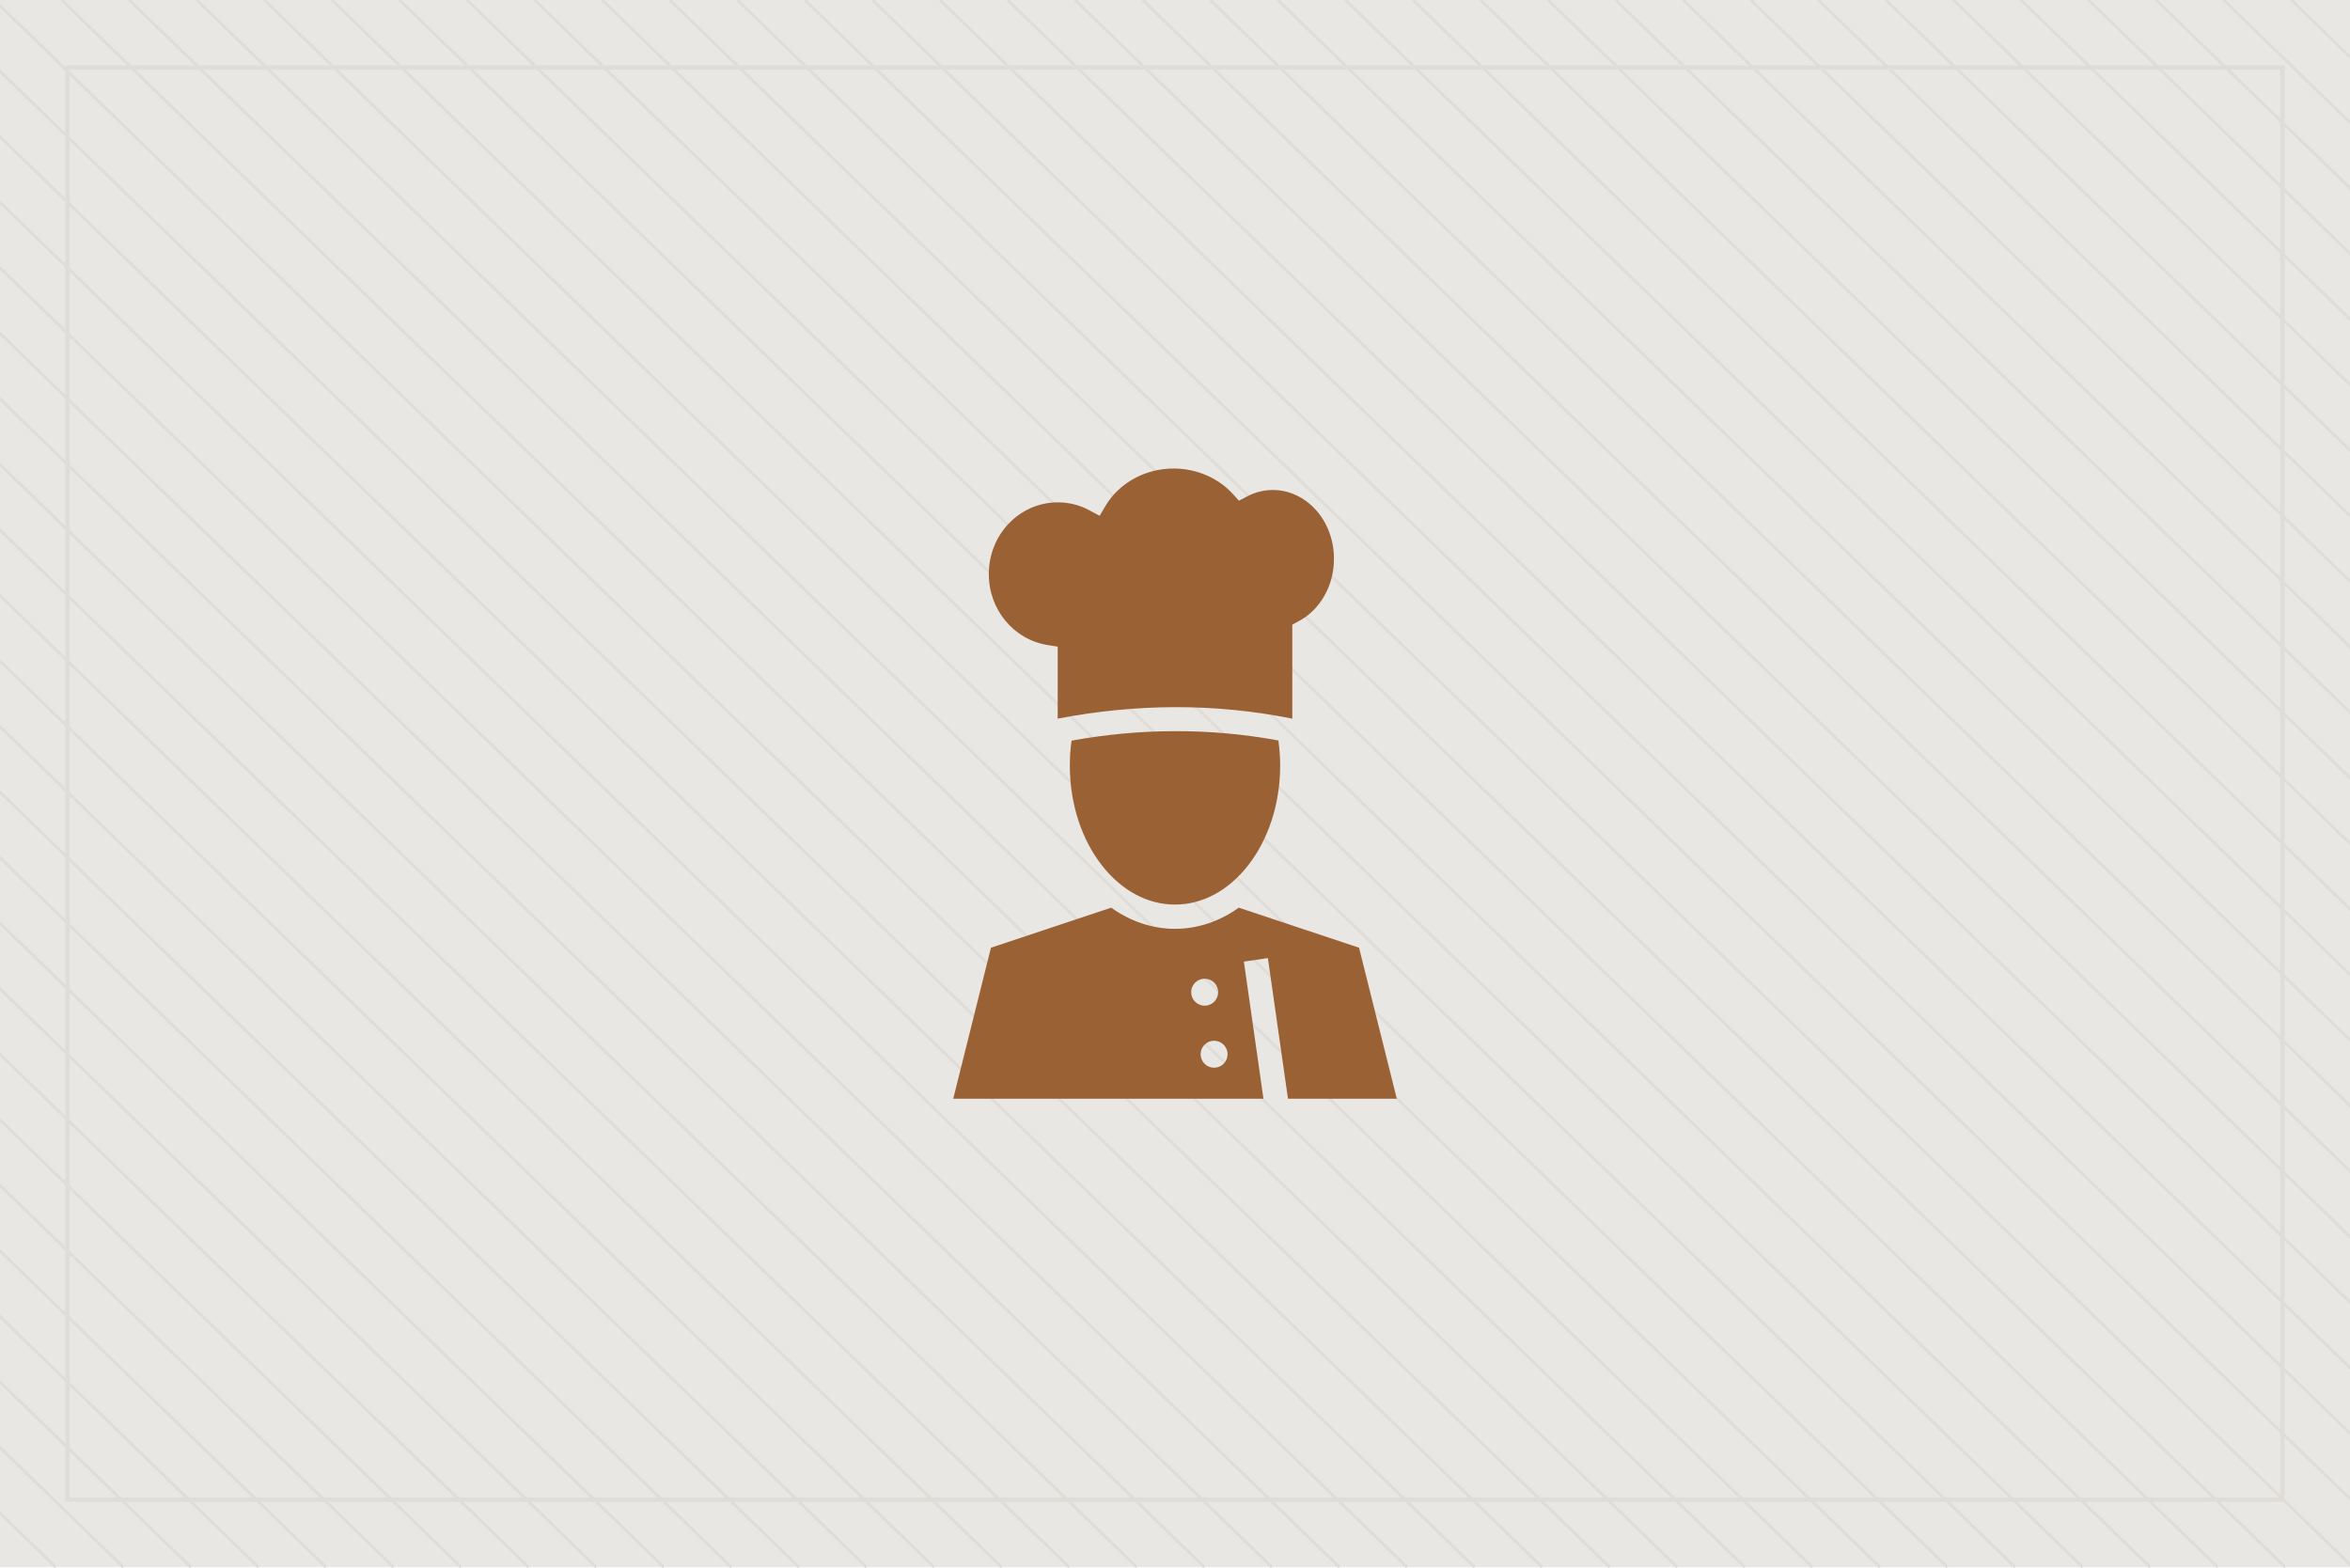
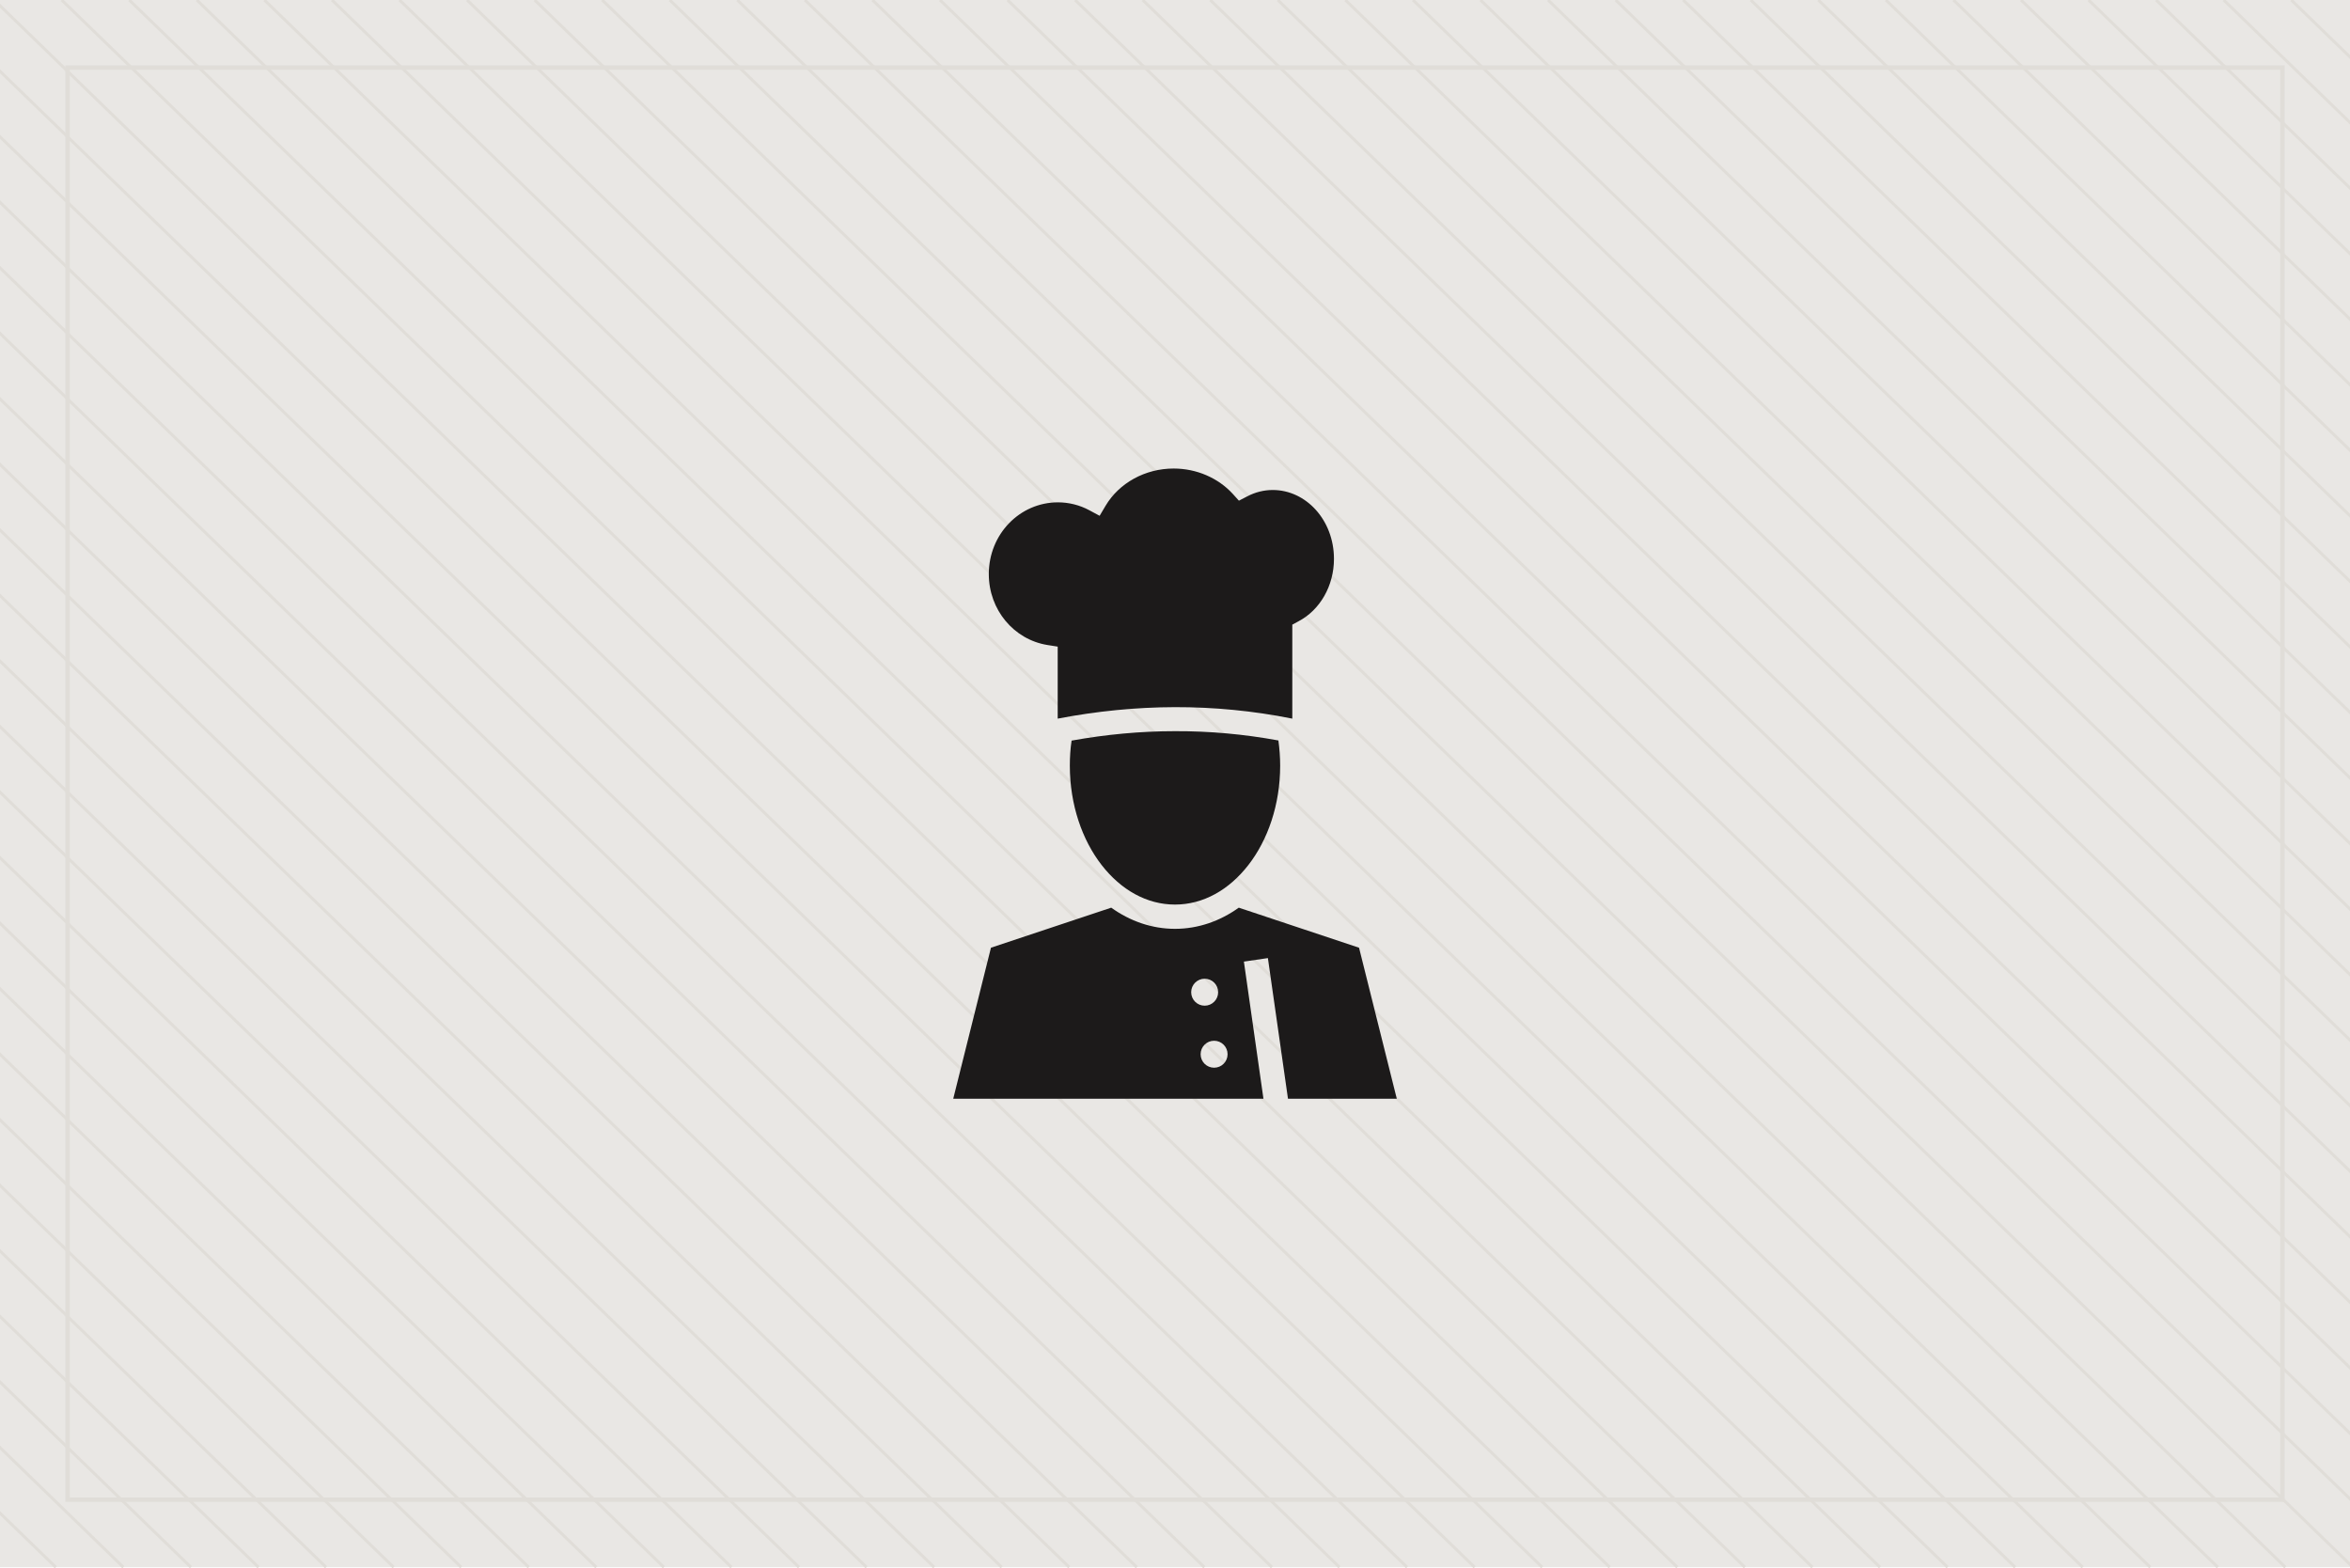
<svg xmlns="http://www.w3.org/2000/svg" width="1600" height="1067" viewBox="0 0 1600 1067">
  <rect width="1600" height="1067" fill="#e9e7e4" />
  <line x1="-1200" y1="0" x2="-100" y2="1067" stroke="#e0ddd8" stroke-width="2" />
  <line x1="-1154" y1="0" x2="-54" y2="1067" stroke="#e0ddd8" stroke-width="2" />
  <line x1="-1108" y1="0" x2="-8" y2="1067" stroke="#e0ddd8" stroke-width="2" />
  <line x1="-1062" y1="0" x2="38" y2="1067" stroke="#e0ddd8" stroke-width="2" />
  <line x1="-1016" y1="0" x2="84" y2="1067" stroke="#e0ddd8" stroke-width="2" />
  <line x1="-970" y1="0" x2="130" y2="1067" stroke="#e0ddd8" stroke-width="2" />
  <line x1="-924" y1="0" x2="176" y2="1067" stroke="#e0ddd8" stroke-width="2" />
  <line x1="-878" y1="0" x2="222" y2="1067" stroke="#e0ddd8" stroke-width="2" />
  <line x1="-832" y1="0" x2="268" y2="1067" stroke="#e0ddd8" stroke-width="2" />
  <line x1="-786" y1="0" x2="314" y2="1067" stroke="#e0ddd8" stroke-width="2" />
  <line x1="-740" y1="0" x2="360" y2="1067" stroke="#e0ddd8" stroke-width="2" />
  <line x1="-694" y1="0" x2="406" y2="1067" stroke="#e0ddd8" stroke-width="2" />
  <line x1="-648" y1="0" x2="452" y2="1067" stroke="#e0ddd8" stroke-width="2" />
  <line x1="-602" y1="0" x2="498" y2="1067" stroke="#e0ddd8" stroke-width="2" />
  <line x1="-556" y1="0" x2="544" y2="1067" stroke="#e0ddd8" stroke-width="2" />
  <line x1="-510" y1="0" x2="590" y2="1067" stroke="#e0ddd8" stroke-width="2" />
  <line x1="-464" y1="0" x2="636" y2="1067" stroke="#e0ddd8" stroke-width="2" />
  <line x1="-418" y1="0" x2="682" y2="1067" stroke="#e0ddd8" stroke-width="2" />
  <line x1="-372" y1="0" x2="728" y2="1067" stroke="#e0ddd8" stroke-width="2" />
  <line x1="-326" y1="0" x2="774" y2="1067" stroke="#e0ddd8" stroke-width="2" />
  <line x1="-280" y1="0" x2="820" y2="1067" stroke="#e0ddd8" stroke-width="2" />
  <line x1="-234" y1="0" x2="866" y2="1067" stroke="#e0ddd8" stroke-width="2" />
  <line x1="-188" y1="0" x2="912" y2="1067" stroke="#e0ddd8" stroke-width="2" />
  <line x1="-142" y1="0" x2="958" y2="1067" stroke="#e0ddd8" stroke-width="2" />
  <line x1="-96" y1="0" x2="1004" y2="1067" stroke="#e0ddd8" stroke-width="2" />
  <line x1="-50" y1="0" x2="1050" y2="1067" stroke="#e0ddd8" stroke-width="2" />
  <line x1="-4" y1="0" x2="1096" y2="1067" stroke="#e0ddd8" stroke-width="2" />
  <line x1="42" y1="0" x2="1142" y2="1067" stroke="#e0ddd8" stroke-width="2" />
  <line x1="88" y1="0" x2="1188" y2="1067" stroke="#e0ddd8" stroke-width="2" />
  <line x1="134" y1="0" x2="1234" y2="1067" stroke="#e0ddd8" stroke-width="2" />
  <line x1="180" y1="0" x2="1280" y2="1067" stroke="#e0ddd8" stroke-width="2" />
  <line x1="226" y1="0" x2="1326" y2="1067" stroke="#e0ddd8" stroke-width="2" />
  <line x1="272" y1="0" x2="1372" y2="1067" stroke="#e0ddd8" stroke-width="2" />
  <line x1="318" y1="0" x2="1418" y2="1067" stroke="#e0ddd8" stroke-width="2" />
  <line x1="364" y1="0" x2="1464" y2="1067" stroke="#e0ddd8" stroke-width="2" />
  <line x1="410" y1="0" x2="1510" y2="1067" stroke="#e0ddd8" stroke-width="2" />
  <line x1="456" y1="0" x2="1556" y2="1067" stroke="#e0ddd8" stroke-width="2" />
  <line x1="502" y1="0" x2="1602" y2="1067" stroke="#e0ddd8" stroke-width="2" />
  <line x1="548" y1="0" x2="1648" y2="1067" stroke="#e0ddd8" stroke-width="2" />
  <line x1="594" y1="0" x2="1694" y2="1067" stroke="#e0ddd8" stroke-width="2" />
  <line x1="640" y1="0" x2="1740" y2="1067" stroke="#e0ddd8" stroke-width="2" />
  <line x1="686" y1="0" x2="1786" y2="1067" stroke="#e0ddd8" stroke-width="2" />
  <line x1="732" y1="0" x2="1832" y2="1067" stroke="#e0ddd8" stroke-width="2" />
  <line x1="778" y1="0" x2="1878" y2="1067" stroke="#e0ddd8" stroke-width="2" />
  <line x1="824" y1="0" x2="1924" y2="1067" stroke="#e0ddd8" stroke-width="2" />
  <line x1="870" y1="0" x2="1970" y2="1067" stroke="#e0ddd8" stroke-width="2" />
  <line x1="916" y1="0" x2="2016" y2="1067" stroke="#e0ddd8" stroke-width="2" />
  <line x1="962" y1="0" x2="2062" y2="1067" stroke="#e0ddd8" stroke-width="2" />
  <line x1="1008" y1="0" x2="2108" y2="1067" stroke="#e0ddd8" stroke-width="2" />
  <line x1="1054" y1="0" x2="2154" y2="1067" stroke="#e0ddd8" stroke-width="2" />
  <line x1="1100" y1="0" x2="2200" y2="1067" stroke="#e0ddd8" stroke-width="2" />
  <line x1="1146" y1="0" x2="2246" y2="1067" stroke="#e0ddd8" stroke-width="2" />
  <line x1="1192" y1="0" x2="2292" y2="1067" stroke="#e0ddd8" stroke-width="2" />
  <line x1="1238" y1="0" x2="2338" y2="1067" stroke="#e0ddd8" stroke-width="2" />
  <line x1="1284" y1="0" x2="2384" y2="1067" stroke="#e0ddd8" stroke-width="2" />
  <line x1="1330" y1="0" x2="2430" y2="1067" stroke="#e0ddd8" stroke-width="2" />
  <line x1="1376" y1="0" x2="2476" y2="1067" stroke="#e0ddd8" stroke-width="2" />
  <line x1="1422" y1="0" x2="2522" y2="1067" stroke="#e0ddd8" stroke-width="2" />
  <line x1="1468" y1="0" x2="2568" y2="1067" stroke="#e0ddd8" stroke-width="2" />
  <line x1="1514" y1="0" x2="2614" y2="1067" stroke="#e0ddd8" stroke-width="2" />
  <line x1="1560" y1="0" x2="2660" y2="1067" stroke="#e0ddd8" stroke-width="2" />
  <line x1="1606" y1="0" x2="2706" y2="1067" stroke="#e0ddd8" stroke-width="2" />
  <line x1="1652" y1="0" x2="2752" y2="1067" stroke="#e0ddd8" stroke-width="2" />
  <line x1="1698" y1="0" x2="2798" y2="1067" stroke="#e0ddd8" stroke-width="2" />
  <line x1="1744" y1="0" x2="2844" y2="1067" stroke="#e0ddd8" stroke-width="2" />
  <line x1="1790" y1="0" x2="2890" y2="1067" stroke="#e0ddd8" stroke-width="2" />
  <rect x="46" y="46" width="1508" height="975" fill="none" stroke="#e0ddd8" stroke-width="3" />
  <g transform="translate(565.0,298.5) scale(0.91797)">
-     <path fill="#9a6134" d="M255 22.31c-21.2 0-40.5 10.78-50.5 27.63l-4.4 7.42-7.6-4.08c-7.1-3.85-15.2-5.89-23.3-5.89-28.3 0-51.3 23.57-51.3 53.21 0 26.5 18.6 48.6 43.5 52.6l7.6 1.2v53.4c57.9-11.1 116-11.6 174 0v-69.7l4.8-2.6c15.7-8.3 26.1-26.1 26.1-46.15 0-28.8-20.7-51.12-45.4-51.12-6.5 0-13 1.61-18.9 4.72l-6.2 3.2-4.6-5.09C288 29.29 272 22.31 255 22.31zm1 194.79c-25.6 0-51.1 2.4-76.7 7-.9 6-1.3 12.2-1.3 18.6 0 29 9.2 55.2 23.6 73.7 14.4 18.5 33.5 29.3 54.4 29.3s40-10.8 54.4-29.3c14.4-18.5 23.6-44.7 23.6-73.7 0-6.4-.5-12.7-1.3-18.7-25.6-4.7-51.1-7-76.7-6.9zM208.7 348l-89.2 29.7-27.98 112H321.6L307.1 388l17.8-2.6 14.9 104.3h80.7l-28-112-89.2-29.7c-13.8 9.9-30 15.7-47.3 15.7-17.3 0-33.5-5.8-47.3-15.7zm69.3 52.7a9.999 9.999 0 0 1 10 10 9.999 9.999 0 0 1-10 10 9.999 9.999 0 0 1-10-10 9.999 9.999 0 0 1 10-10zm7 46a10 10 0 0 1 10 10 10 10 0 0 1-10 10 10 10 0 0 1-10-10 10 10 0 0 1 10-10z" />
+     <path fill="#1c1a1a" d="M255 22.31c-21.2 0-40.5 10.78-50.5 27.63l-4.4 7.42-7.6-4.08c-7.1-3.85-15.2-5.89-23.3-5.89-28.3 0-51.3 23.57-51.3 53.21 0 26.5 18.6 48.6 43.5 52.6l7.6 1.2v53.4c57.9-11.1 116-11.6 174 0v-69.7l4.8-2.6c15.7-8.3 26.1-26.1 26.1-46.15 0-28.8-20.7-51.12-45.4-51.12-6.5 0-13 1.61-18.9 4.72l-6.2 3.2-4.6-5.09C288 29.29 272 22.31 255 22.31zm1 194.79c-25.6 0-51.1 2.4-76.7 7-.9 6-1.3 12.2-1.3 18.6 0 29 9.2 55.2 23.6 73.7 14.4 18.5 33.5 29.3 54.4 29.3s40-10.8 54.4-29.3c14.4-18.5 23.6-44.7 23.6-73.7 0-6.4-.5-12.7-1.3-18.7-25.6-4.7-51.1-7-76.7-6.9zM208.7 348l-89.2 29.7-27.98 112H321.6L307.1 388l17.8-2.6 14.9 104.3h80.7l-28-112-89.2-29.7c-13.8 9.9-30 15.7-47.3 15.7-17.3 0-33.5-5.8-47.3-15.7zm69.3 52.7a9.999 9.999 0 0 1 10 10 9.999 9.999 0 0 1-10 10 9.999 9.999 0 0 1-10-10 9.999 9.999 0 0 1 10-10zm7 46a10 10 0 0 1 10 10 10 10 0 0 1-10 10 10 10 0 0 1-10-10 10 10 0 0 1 10-10z" />
  </g>
</svg>
